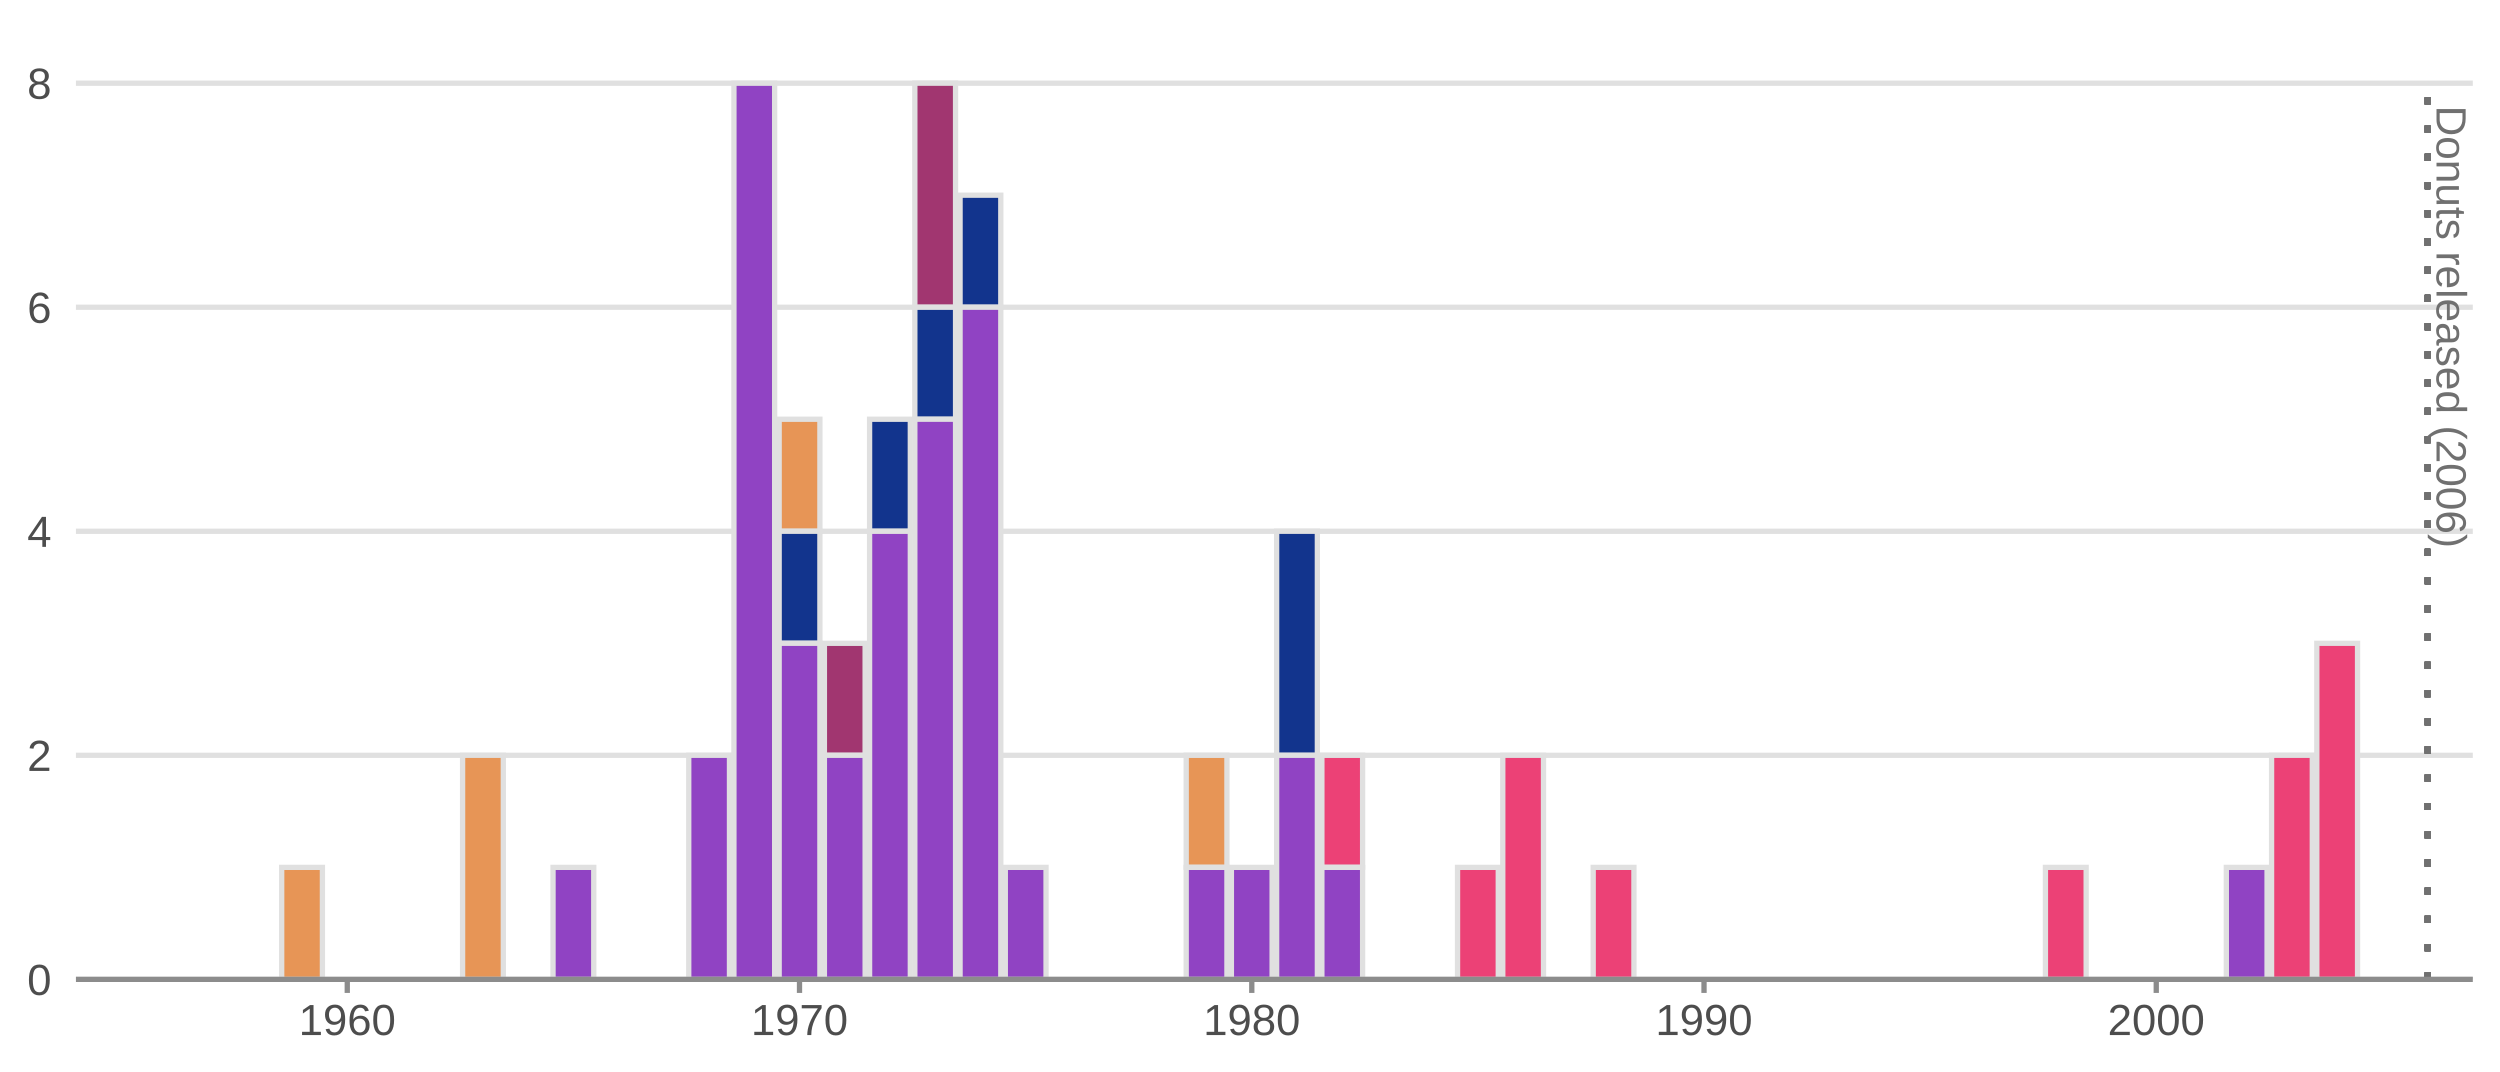
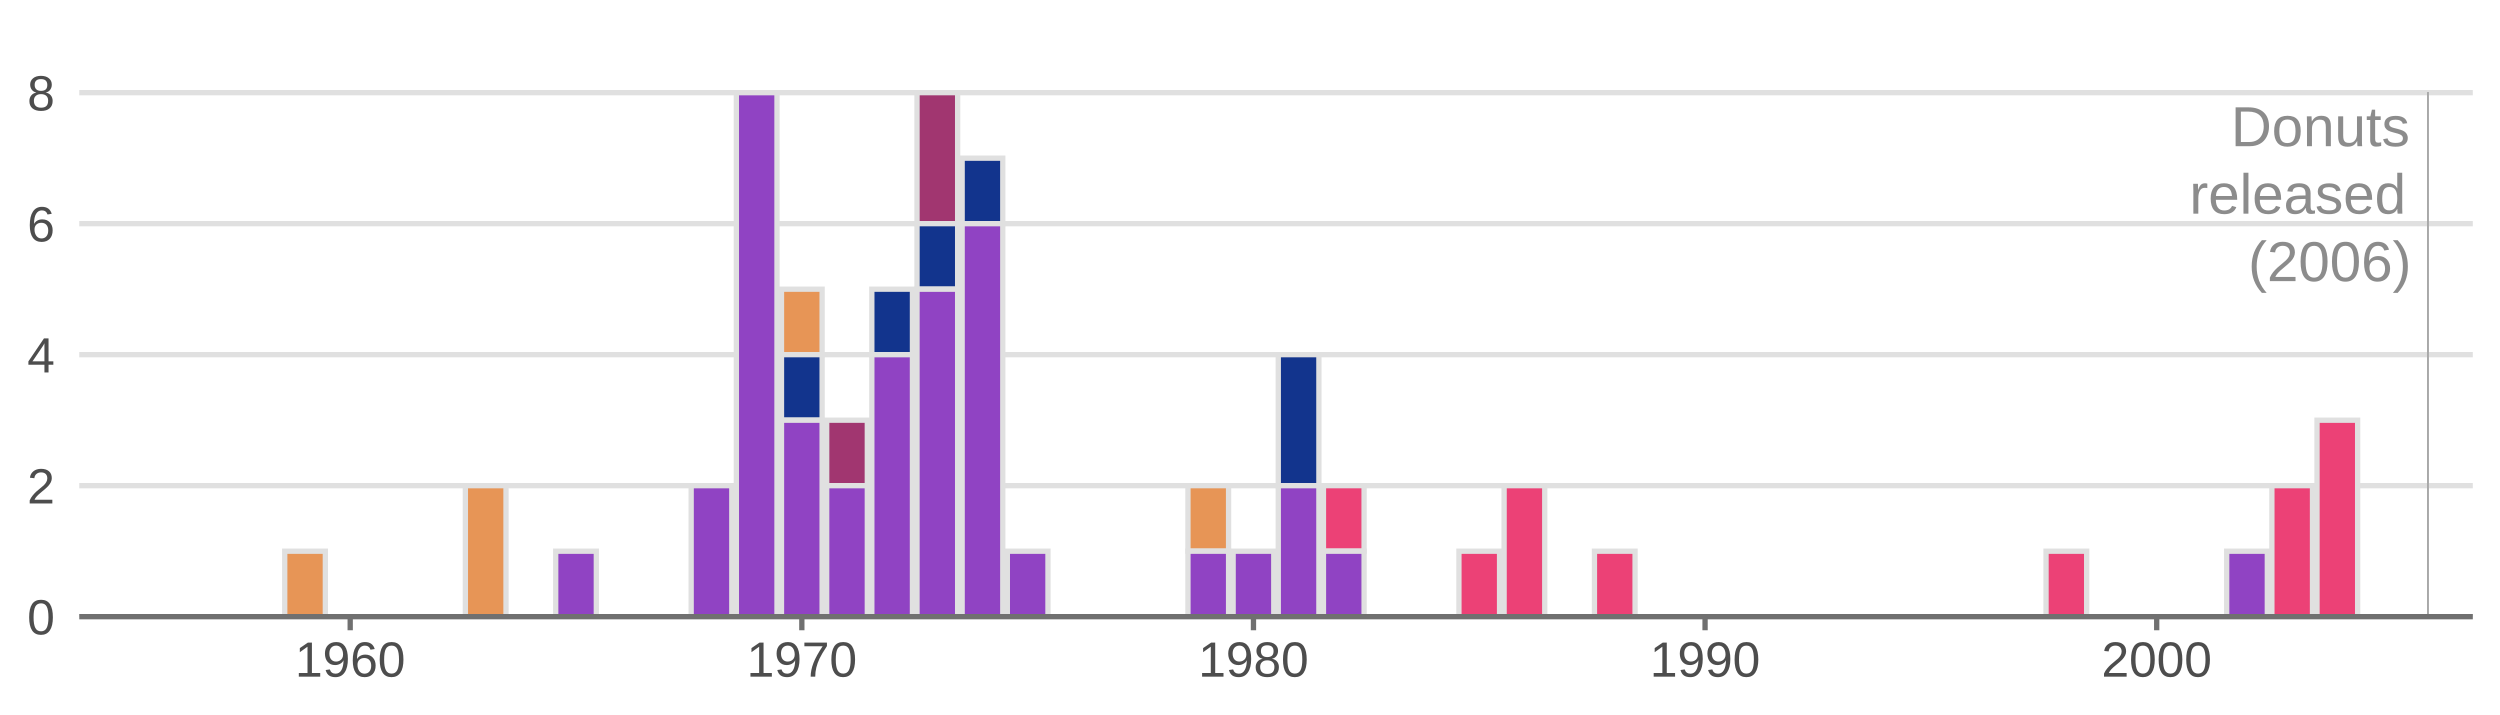
- <svg xmlns="http://www.w3.org/2000/svg" class="svglite" width="504.00pt" height="216.00pt" viewBox="0 0 504.00 216.00">
+ <svg xmlns="http://www.w3.org/2000/svg" class="svglite" width="504.00pt" height="144.00pt" viewBox="0 0 504.00 144.00">
  <defs>
    <style type="text/css">
    .svglite line, .svglite polyline, .svglite polygon, .svglite path, .svglite rect, .svglite circle {
      fill: none;
      stroke: #000000;
      stroke-linecap: round;
      stroke-linejoin: round;
      stroke-miterlimit: 10.00;
    }
    .svglite text {
      white-space: pre;
    }
  </style>
  </defs>
  <rect width="100%" height="100%" style="stroke: none; fill: none;" />
  <defs>
-     <clipPath id="cpMC4wMHw1MDQuMDB8MC4wMHwyMTYuMDA=">
-       <rect x="0.00" y="0.00" width="504.00" height="216.00" />
+     <clipPath id="cpMC4wMHw1MDQuMDB8MC4wMHwxNDQuMDA=">
+       <rect x="0.00" y="0.00" width="504.00" height="144.00" />
    </clipPath>
  </defs>
-   <g clip-path="url(#cpMC4wMHw1MDQuMDB8MC4wMHwyMTYuMDA=)">
+   <g clip-path="url(#cpMC4wMHw1MDQuMDB8MC4wMHwxNDQuMDA=)">
</g>
  <defs>
-     <clipPath id="cpMTUuMzF8NDk4LjUyfDUuNDh8MTk3LjQ0">
-       <rect x="15.31" y="5.48" width="483.21" height="191.96" />
+     <clipPath id="cpMTUuOTh8NDk4LjUyfDUuNDh8MTI0LjMy">
+       <rect x="15.98" y="5.48" width="482.54" height="118.84" />
    </clipPath>
  </defs>
-   <g clip-path="url(#cpMTUuMzF8NDk4LjUyfDUuNDh8MTk3LjQ0)">
-     <polyline points="15.31,197.44 498.52,197.44 " style="stroke-width: 1.07; stroke: #E0E0E0; stroke-linecap: butt;" />
-     <polyline points="15.31,152.27 498.52,152.27 " style="stroke-width: 1.07; stroke: #E0E0E0; stroke-linecap: butt;" />
-     <polyline points="15.31,107.10 498.52,107.10 " style="stroke-width: 1.07; stroke: #E0E0E0; stroke-linecap: butt;" />
-     <polyline points="15.31,61.94 498.52,61.94 " style="stroke-width: 1.07; stroke: #E0E0E0; stroke-linecap: butt;" />
-     <polyline points="15.31,16.77 498.52,16.77 " style="stroke-width: 1.07; stroke: #E0E0E0; stroke-linecap: butt;" />
-     <rect x="56.79" y="174.86" width="8.21" height="22.58" style="stroke-width: 1.07; stroke: #E0E0E0; stroke-linecap: butt; stroke-linejoin: miter; fill: #E79556;" />
-     <rect x="93.26" y="152.27" width="8.21" height="45.17" style="stroke-width: 1.07; stroke: #E0E0E0; stroke-linecap: butt; stroke-linejoin: miter; fill: #E79556;" />
-     <rect x="157.08" y="84.52" width="8.21" height="22.58" style="stroke-width: 1.07; stroke: #E0E0E0; stroke-linecap: butt; stroke-linejoin: miter; fill: #E79556;" />
-     <rect x="239.14" y="152.27" width="8.21" height="22.58" style="stroke-width: 1.07; stroke: #E0E0E0; stroke-linecap: butt; stroke-linejoin: miter; fill: #E79556;" />
-     <rect x="266.49" y="152.27" width="8.21" height="22.58" style="stroke-width: 1.07; stroke: #E0E0E0; stroke-linecap: butt; stroke-linejoin: miter; fill: #EC4176;" />
-     <rect x="293.84" y="174.86" width="8.21" height="22.58" style="stroke-width: 1.07; stroke: #E0E0E0; stroke-linecap: butt; stroke-linejoin: miter; fill: #EC4176;" />
-     <rect x="302.96" y="152.27" width="8.21" height="45.17" style="stroke-width: 1.07; stroke: #E0E0E0; stroke-linecap: butt; stroke-linejoin: miter; fill: #EC4176;" />
-     <rect x="321.19" y="174.86" width="8.21" height="22.58" style="stroke-width: 1.07; stroke: #E0E0E0; stroke-linecap: butt; stroke-linejoin: miter; fill: #EC4176;" />
-     <rect x="412.36" y="174.86" width="8.21" height="22.58" style="stroke-width: 1.07; stroke: #E0E0E0; stroke-linecap: butt; stroke-linejoin: miter; fill: #EC4176;" />
-     <rect x="457.95" y="152.27" width="8.21" height="45.17" style="stroke-width: 1.07; stroke: #E0E0E0; stroke-linecap: butt; stroke-linejoin: miter; fill: #EC4176;" />
-     <rect x="467.07" y="129.69" width="8.21" height="67.75" style="stroke-width: 1.07; stroke: #E0E0E0; stroke-linecap: butt; stroke-linejoin: miter; fill: #EC4176;" />
-     <rect x="166.20" y="129.69" width="8.21" height="22.58" style="stroke-width: 1.07; stroke: #E0E0E0; stroke-linecap: butt; stroke-linejoin: miter; fill: #A13670;" />
-     <rect x="184.43" y="16.77" width="8.21" height="45.17" style="stroke-width: 1.07; stroke: #E0E0E0; stroke-linecap: butt; stroke-linejoin: miter; fill: #A13670;" />
-     <rect x="157.08" y="107.10" width="8.21" height="22.58" style="stroke-width: 1.07; stroke: #E0E0E0; stroke-linecap: butt; stroke-linejoin: miter; fill: #12348D;" />
-     <rect x="175.31" y="84.52" width="8.21" height="22.58" style="stroke-width: 1.07; stroke: #E0E0E0; stroke-linecap: butt; stroke-linejoin: miter; fill: #12348D;" />
-     <rect x="184.43" y="61.94" width="8.21" height="22.58" style="stroke-width: 1.07; stroke: #E0E0E0; stroke-linecap: butt; stroke-linejoin: miter; fill: #12348D;" />
-     <rect x="193.55" y="39.35" width="8.21" height="22.58" style="stroke-width: 1.07; stroke: #E0E0E0; stroke-linecap: butt; stroke-linejoin: miter; fill: #12348D;" />
-     <rect x="257.37" y="107.10" width="8.21" height="45.17" style="stroke-width: 1.07; stroke: #E0E0E0; stroke-linecap: butt; stroke-linejoin: miter; fill: #12348D;" />
-     <rect x="111.49" y="174.86" width="8.21" height="22.58" style="stroke-width: 1.07; stroke: #E0E0E0; stroke-linecap: butt; stroke-linejoin: miter; fill: #9043C3;" />
-     <rect x="138.85" y="152.27" width="8.21" height="45.17" style="stroke-width: 1.07; stroke: #E0E0E0; stroke-linecap: butt; stroke-linejoin: miter; fill: #9043C3;" />
-     <rect x="147.96" y="16.77" width="8.21" height="180.67" style="stroke-width: 1.07; stroke: #E0E0E0; stroke-linecap: butt; stroke-linejoin: miter; fill: #9043C3;" />
-     <rect x="157.08" y="129.69" width="8.21" height="67.75" style="stroke-width: 1.07; stroke: #E0E0E0; stroke-linecap: butt; stroke-linejoin: miter; fill: #9043C3;" />
-     <rect x="166.20" y="152.27" width="8.21" height="45.17" style="stroke-width: 1.07; stroke: #E0E0E0; stroke-linecap: butt; stroke-linejoin: miter; fill: #9043C3;" />
-     <rect x="175.31" y="107.10" width="8.21" height="90.33" style="stroke-width: 1.07; stroke: #E0E0E0; stroke-linecap: butt; stroke-linejoin: miter; fill: #9043C3;" />
-     <rect x="184.43" y="84.52" width="8.21" height="112.92" style="stroke-width: 1.07; stroke: #E0E0E0; stroke-linecap: butt; stroke-linejoin: miter; fill: #9043C3;" />
-     <rect x="193.55" y="61.94" width="8.21" height="135.50" style="stroke-width: 1.07; stroke: #E0E0E0; stroke-linecap: butt; stroke-linejoin: miter; fill: #9043C3;" />
-     <rect x="202.67" y="174.86" width="8.21" height="22.58" style="stroke-width: 1.07; stroke: #E0E0E0; stroke-linecap: butt; stroke-linejoin: miter; fill: #9043C3;" />
-     <rect x="239.14" y="174.86" width="8.21" height="22.58" style="stroke-width: 1.07; stroke: #E0E0E0; stroke-linecap: butt; stroke-linejoin: miter; fill: #9043C3;" />
-     <rect x="248.25" y="174.86" width="8.21" height="22.58" style="stroke-width: 1.07; stroke: #E0E0E0; stroke-linecap: butt; stroke-linejoin: miter; fill: #9043C3;" />
-     <rect x="257.37" y="152.27" width="8.21" height="45.17" style="stroke-width: 1.07; stroke: #E0E0E0; stroke-linecap: butt; stroke-linejoin: miter; fill: #9043C3;" />
-     <rect x="266.49" y="174.86" width="8.21" height="22.58" style="stroke-width: 1.07; stroke: #E0E0E0; stroke-linecap: butt; stroke-linejoin: miter; fill: #9043C3;" />
-     <rect x="448.83" y="174.86" width="8.21" height="22.58" style="stroke-width: 1.07; stroke: #E0E0E0; stroke-linecap: butt; stroke-linejoin: miter; fill: #9043C3;" />
-     <line x1="489.40" y1="197.44" x2="489.40" y2="16.77" style="stroke-width: 1.07; stroke: #707070; stroke-dasharray: 1.42,4.27; stroke-linecap: butt;" />
-     <line x1="489.40" y1="197.44" x2="489.40" y2="16.77" style="stroke-width: 1.07; stroke: #707070; stroke-dasharray: 1.42,4.27; stroke-linecap: butt;" />
-     <line x1="489.40" y1="197.44" x2="489.40" y2="16.77" style="stroke-width: 1.07; stroke: #707070; stroke-dasharray: 1.42,4.27; stroke-linecap: butt;" />
-     <line x1="489.40" y1="197.44" x2="489.40" y2="16.77" style="stroke-width: 1.07; stroke: #707070; stroke-dasharray: 1.42,4.27; stroke-linecap: butt;" />
-     <line x1="489.40" y1="197.44" x2="489.40" y2="16.77" style="stroke-width: 1.07; stroke: #707070; stroke-dasharray: 1.42,4.27; stroke-linecap: butt;" />
-     <line x1="489.40" y1="197.44" x2="489.40" y2="16.77" style="stroke-width: 1.07; stroke: #707070; stroke-dasharray: 1.42,4.27; stroke-linecap: butt;" />
-     <line x1="489.40" y1="197.44" x2="489.40" y2="16.77" style="stroke-width: 1.07; stroke: #707070; stroke-dasharray: 1.42,4.27; stroke-linecap: butt;" />
-     <line x1="489.40" y1="197.44" x2="489.40" y2="16.77" style="stroke-width: 1.07; stroke: #707070; stroke-dasharray: 1.42,4.27; stroke-linecap: butt;" />
-     <line x1="489.40" y1="197.44" x2="489.40" y2="16.77" style="stroke-width: 1.07; stroke: #707070; stroke-dasharray: 1.42,4.27; stroke-linecap: butt;" />
-     <line x1="489.40" y1="197.44" x2="489.40" y2="16.77" style="stroke-width: 1.07; stroke: #707070; stroke-dasharray: 1.42,4.27; stroke-linecap: butt;" />
-     <line x1="489.40" y1="197.44" x2="489.40" y2="16.77" style="stroke-width: 1.07; stroke: #707070; stroke-dasharray: 1.42,4.27; stroke-linecap: butt;" />
-     <line x1="489.40" y1="197.44" x2="489.40" y2="16.77" style="stroke-width: 1.07; stroke: #707070; stroke-dasharray: 1.42,4.27; stroke-linecap: butt;" />
-     <line x1="489.40" y1="197.44" x2="489.40" y2="16.77" style="stroke-width: 1.07; stroke: #707070; stroke-dasharray: 1.42,4.27; stroke-linecap: butt;" />
-     <line x1="489.40" y1="197.44" x2="489.40" y2="16.77" style="stroke-width: 1.07; stroke: #707070; stroke-dasharray: 1.42,4.27; stroke-linecap: butt;" />
-     <line x1="489.40" y1="197.44" x2="489.40" y2="16.77" style="stroke-width: 1.07; stroke: #707070; stroke-dasharray: 1.42,4.27; stroke-linecap: butt;" />
-     <line x1="489.40" y1="197.44" x2="489.40" y2="16.77" style="stroke-width: 1.07; stroke: #707070; stroke-dasharray: 1.42,4.27; stroke-linecap: butt;" />
-     <line x1="489.40" y1="197.44" x2="489.40" y2="16.77" style="stroke-width: 1.07; stroke: #707070; stroke-dasharray: 1.42,4.27; stroke-linecap: butt;" />
-     <line x1="489.40" y1="197.44" x2="489.40" y2="16.77" style="stroke-width: 1.07; stroke: #707070; stroke-dasharray: 1.42,4.27; stroke-linecap: butt;" />
-     <line x1="489.40" y1="197.44" x2="489.40" y2="16.77" style="stroke-width: 1.07; stroke: #707070; stroke-dasharray: 1.42,4.27; stroke-linecap: butt;" />
-     <line x1="489.40" y1="197.44" x2="489.40" y2="16.77" style="stroke-width: 1.07; stroke: #707070; stroke-dasharray: 1.42,4.27; stroke-linecap: butt;" />
-     <line x1="489.40" y1="197.44" x2="489.40" y2="16.77" style="stroke-width: 1.07; stroke: #707070; stroke-dasharray: 1.42,4.27; stroke-linecap: butt;" />
-     <line x1="489.40" y1="197.44" x2="489.40" y2="16.77" style="stroke-width: 1.07; stroke: #707070; stroke-dasharray: 1.42,4.27; stroke-linecap: butt;" />
-     <line x1="489.40" y1="197.44" x2="489.40" y2="16.77" style="stroke-width: 1.07; stroke: #707070; stroke-dasharray: 1.42,4.27; stroke-linecap: butt;" />
-     <line x1="489.40" y1="197.44" x2="489.40" y2="16.77" style="stroke-width: 1.07; stroke: #707070; stroke-dasharray: 1.42,4.27; stroke-linecap: butt;" />
-     <line x1="489.40" y1="197.44" x2="489.40" y2="16.77" style="stroke-width: 1.07; stroke: #707070; stroke-dasharray: 1.42,4.27; stroke-linecap: butt;" />
-     <line x1="489.40" y1="197.44" x2="489.40" y2="16.77" style="stroke-width: 1.07; stroke: #707070; stroke-dasharray: 1.42,4.27; stroke-linecap: butt;" />
-     <line x1="489.40" y1="197.44" x2="489.40" y2="16.77" style="stroke-width: 1.07; stroke: #707070; stroke-dasharray: 1.42,4.27; stroke-linecap: butt;" />
-     <line x1="489.40" y1="197.44" x2="489.40" y2="16.77" style="stroke-width: 1.07; stroke: #707070; stroke-dasharray: 1.42,4.27; stroke-linecap: butt;" />
-     <line x1="489.40" y1="197.44" x2="489.40" y2="16.77" style="stroke-width: 1.07; stroke: #707070; stroke-dasharray: 1.42,4.27; stroke-linecap: butt;" />
-     <line x1="489.40" y1="197.44" x2="489.40" y2="16.77" style="stroke-width: 1.07; stroke: #707070; stroke-dasharray: 1.42,4.27; stroke-linecap: butt;" />
-     <line x1="489.40" y1="197.44" x2="489.40" y2="16.77" style="stroke-width: 1.07; stroke: #707070; stroke-dasharray: 1.42,4.27; stroke-linecap: butt;" />
-     <line x1="489.40" y1="197.44" x2="489.40" y2="16.77" style="stroke-width: 1.07; stroke: #707070; stroke-dasharray: 1.42,4.27; stroke-linecap: butt;" />
-     <line x1="489.40" y1="197.44" x2="489.40" y2="16.77" style="stroke-width: 1.07; stroke: #707070; stroke-dasharray: 1.42,4.27; stroke-linecap: butt;" />
-     <line x1="489.40" y1="197.44" x2="489.40" y2="16.77" style="stroke-width: 1.07; stroke: #707070; stroke-dasharray: 1.42,4.27; stroke-linecap: butt;" />
-     <line x1="489.40" y1="197.44" x2="489.40" y2="16.77" style="stroke-width: 1.07; stroke: #707070; stroke-dasharray: 1.42,4.27; stroke-linecap: butt;" />
-     <line x1="489.40" y1="197.44" x2="489.40" y2="16.77" style="stroke-width: 1.07; stroke: #707070; stroke-dasharray: 1.42,4.27; stroke-linecap: butt;" />
-     <line x1="489.40" y1="197.44" x2="489.40" y2="16.77" style="stroke-width: 1.07; stroke: #707070; stroke-dasharray: 1.42,4.27; stroke-linecap: butt;" />
-     <line x1="489.40" y1="197.44" x2="489.40" y2="16.77" style="stroke-width: 1.07; stroke: #707070; stroke-dasharray: 1.42,4.27; stroke-linecap: butt;" />
-     <line x1="489.40" y1="197.44" x2="489.40" y2="16.77" style="stroke-width: 1.07; stroke: #707070; stroke-dasharray: 1.42,4.27; stroke-linecap: butt;" />
-     <line x1="489.40" y1="197.44" x2="489.40" y2="16.77" style="stroke-width: 1.07; stroke: #707070; stroke-dasharray: 1.42,4.27; stroke-linecap: butt;" />
-     <line x1="489.40" y1="197.44" x2="489.40" y2="16.77" style="stroke-width: 1.07; stroke: #707070; stroke-dasharray: 1.42,4.27; stroke-linecap: butt;" />
-     <line x1="489.40" y1="197.44" x2="489.40" y2="16.77" style="stroke-width: 1.07; stroke: #707070; stroke-dasharray: 1.42,4.27; stroke-linecap: butt;" />
-     <line x1="489.40" y1="197.44" x2="489.40" y2="16.77" style="stroke-width: 1.07; stroke: #707070; stroke-dasharray: 1.42,4.27; stroke-linecap: butt;" />
-     <line x1="489.40" y1="197.44" x2="489.40" y2="16.77" style="stroke-width: 1.07; stroke: #707070; stroke-dasharray: 1.42,4.27; stroke-linecap: butt;" />
-     <line x1="489.40" y1="197.44" x2="489.40" y2="16.77" style="stroke-width: 1.07; stroke: #707070; stroke-dasharray: 1.42,4.27; stroke-linecap: butt;" />
-     <line x1="489.40" y1="197.44" x2="489.40" y2="16.77" style="stroke-width: 1.07; stroke: #707070; stroke-dasharray: 1.42,4.27; stroke-linecap: butt;" />
-     <line x1="489.40" y1="197.44" x2="489.40" y2="16.77" style="stroke-width: 1.07; stroke: #707070; stroke-dasharray: 1.42,4.27; stroke-linecap: butt;" />
-     <line x1="489.40" y1="197.44" x2="489.40" y2="16.77" style="stroke-width: 1.07; stroke: #707070; stroke-dasharray: 1.42,4.27; stroke-linecap: butt;" />
-     <line x1="489.40" y1="197.44" x2="489.40" y2="16.77" style="stroke-width: 1.07; stroke: #707070; stroke-dasharray: 1.42,4.27; stroke-linecap: butt;" />
-     <line x1="489.40" y1="197.44" x2="489.40" y2="16.77" style="stroke-width: 1.07; stroke: #707070; stroke-dasharray: 1.42,4.27; stroke-linecap: butt;" />
-     <line x1="489.40" y1="197.44" x2="489.40" y2="16.77" style="stroke-width: 1.07; stroke: #707070; stroke-dasharray: 1.42,4.27; stroke-linecap: butt;" />
-     <line x1="489.40" y1="197.44" x2="489.40" y2="16.77" style="stroke-width: 1.07; stroke: #707070; stroke-dasharray: 1.42,4.27; stroke-linecap: butt;" />
-     <line x1="489.40" y1="197.44" x2="489.40" y2="16.77" style="stroke-width: 1.07; stroke: #707070; stroke-dasharray: 1.42,4.27; stroke-linecap: butt;" />
-     <line x1="489.40" y1="197.44" x2="489.40" y2="16.77" style="stroke-width: 1.07; stroke: #707070; stroke-dasharray: 1.42,4.27; stroke-linecap: butt;" />
-     <line x1="489.40" y1="197.44" x2="489.40" y2="16.77" style="stroke-width: 1.07; stroke: #707070; stroke-dasharray: 1.42,4.27; stroke-linecap: butt;" />
-     <line x1="489.40" y1="197.44" x2="489.40" y2="16.77" style="stroke-width: 1.07; stroke: #707070; stroke-dasharray: 1.42,4.27; stroke-linecap: butt;" />
-     <line x1="489.40" y1="197.44" x2="489.40" y2="16.77" style="stroke-width: 1.07; stroke: #707070; stroke-dasharray: 1.42,4.27; stroke-linecap: butt;" />
-     <line x1="489.40" y1="197.44" x2="489.40" y2="16.77" style="stroke-width: 1.07; stroke: #707070; stroke-dasharray: 1.42,4.27; stroke-linecap: butt;" />
-     <line x1="489.40" y1="197.44" x2="489.40" y2="16.77" style="stroke-width: 1.07; stroke: #707070; stroke-dasharray: 1.42,4.27; stroke-linecap: butt;" />
-     <line x1="489.40" y1="197.44" x2="489.40" y2="16.77" style="stroke-width: 1.07; stroke: #707070; stroke-dasharray: 1.42,4.27; stroke-linecap: butt;" />
-     <line x1="489.40" y1="197.44" x2="489.40" y2="16.77" style="stroke-width: 1.07; stroke: #707070; stroke-dasharray: 1.42,4.27; stroke-linecap: butt;" />
-     <line x1="489.40" y1="197.44" x2="489.40" y2="16.77" style="stroke-width: 1.07; stroke: #707070; stroke-dasharray: 1.42,4.27; stroke-linecap: butt;" />
-     <line x1="489.40" y1="197.44" x2="489.40" y2="16.77" style="stroke-width: 1.07; stroke: #707070; stroke-dasharray: 1.42,4.27; stroke-linecap: butt;" />
-     <line x1="489.40" y1="197.44" x2="489.40" y2="16.77" style="stroke-width: 1.07; stroke: #707070; stroke-dasharray: 1.42,4.27; stroke-linecap: butt;" />
-     <text transform="translate(491.20,21.29) rotate(90)" style="font-size: 8.54px;fill: #707070; font-family: &quot;Arial&quot;;" textLength="27.04px" lengthAdjust="spacingAndGlyphs">Donuts</text>
-     <text transform="translate(491.20,50.69) rotate(90)" style="font-size: 8.54px;fill: #707070; font-family: &quot;Arial&quot;;" textLength="32.73px" lengthAdjust="spacingAndGlyphs">released</text>
-     <text transform="translate(491.20,85.79) rotate(90)" style="font-size: 8.54px;fill: #707070; font-family: &quot;Arial&quot;;" textLength="24.67px" lengthAdjust="spacingAndGlyphs">(2006)</text>
+   <g clip-path="url(#cpMTUuOTh8NDk4LjUyfDUuNDh8MTI0LjMy)">
+     <polyline points="15.98,124.32 498.52,124.32 " style="stroke-width: 1.07; stroke: #E0E0E0; stroke-linecap: butt;" />
+     <polyline points="15.98,97.91 498.52,97.91 " style="stroke-width: 1.07; stroke: #E0E0E0; stroke-linecap: butt;" />
+     <polyline points="15.98,71.50 498.52,71.50 " style="stroke-width: 1.07; stroke: #E0E0E0; stroke-linecap: butt;" />
+     <polyline points="15.98,45.09 498.52,45.09 " style="stroke-width: 1.07; stroke: #E0E0E0; stroke-linecap: butt;" />
+     <polyline points="15.98,18.68 498.52,18.68 " style="stroke-width: 1.07; stroke: #E0E0E0; stroke-linecap: butt;" />
+     <rect x="57.40" y="111.12" width="8.19" height="13.20" style="stroke-width: 1.07; stroke: #E0E0E0; stroke-linecap: butt; stroke-linejoin: miter; fill: #E79556;" />
+     <rect x="93.82" y="97.91" width="8.19" height="26.41" style="stroke-width: 1.07; stroke: #E0E0E0; stroke-linecap: butt; stroke-linejoin: miter; fill: #E79556;" />
+     <rect x="157.55" y="58.30" width="8.19" height="13.20" style="stroke-width: 1.07; stroke: #E0E0E0; stroke-linecap: butt; stroke-linejoin: miter; fill: #E79556;" />
+     <rect x="239.49" y="97.91" width="8.19" height="13.20" style="stroke-width: 1.07; stroke: #E0E0E0; stroke-linecap: butt; stroke-linejoin: miter; fill: #E79556;" />
+     <rect x="266.81" y="97.91" width="8.19" height="13.20" style="stroke-width: 1.07; stroke: #E0E0E0; stroke-linecap: butt; stroke-linejoin: miter; fill: #EC4176;" />
+     <rect x="294.12" y="111.12" width="8.19" height="13.20" style="stroke-width: 1.07; stroke: #E0E0E0; stroke-linecap: butt; stroke-linejoin: miter; fill: #EC4176;" />
+     <rect x="303.23" y="97.91" width="8.19" height="26.41" style="stroke-width: 1.07; stroke: #E0E0E0; stroke-linecap: butt; stroke-linejoin: miter; fill: #EC4176;" />
+     <rect x="321.44" y="111.12" width="8.19" height="13.20" style="stroke-width: 1.07; stroke: #E0E0E0; stroke-linecap: butt; stroke-linejoin: miter; fill: #EC4176;" />
+     <rect x="412.48" y="111.12" width="8.19" height="13.20" style="stroke-width: 1.07; stroke: #E0E0E0; stroke-linecap: butt; stroke-linejoin: miter; fill: #EC4176;" />
+     <rect x="458.01" y="97.91" width="8.19" height="26.41" style="stroke-width: 1.07; stroke: #E0E0E0; stroke-linecap: butt; stroke-linejoin: miter; fill: #EC4176;" />
+     <rect x="467.11" y="84.71" width="8.19" height="39.61" style="stroke-width: 1.07; stroke: #E0E0E0; stroke-linecap: butt; stroke-linejoin: miter; fill: #EC4176;" />
+     <rect x="166.66" y="84.71" width="8.19" height="13.20" style="stroke-width: 1.07; stroke: #E0E0E0; stroke-linecap: butt; stroke-linejoin: miter; fill: #A13670;" />
+     <rect x="184.87" y="18.68" width="8.19" height="26.41" style="stroke-width: 1.07; stroke: #E0E0E0; stroke-linecap: butt; stroke-linejoin: miter; fill: #A13670;" />
+     <rect x="157.55" y="71.50" width="8.19" height="13.20" style="stroke-width: 1.07; stroke: #E0E0E0; stroke-linecap: butt; stroke-linejoin: miter; fill: #12348D;" />
+     <rect x="175.76" y="58.30" width="8.19" height="13.20" style="stroke-width: 1.07; stroke: #E0E0E0; stroke-linecap: butt; stroke-linejoin: miter; fill: #12348D;" />
+     <rect x="184.87" y="45.09" width="8.19" height="13.20" style="stroke-width: 1.07; stroke: #E0E0E0; stroke-linecap: butt; stroke-linejoin: miter; fill: #12348D;" />
+     <rect x="193.97" y="31.89" width="8.19" height="13.20" style="stroke-width: 1.07; stroke: #E0E0E0; stroke-linecap: butt; stroke-linejoin: miter; fill: #12348D;" />
+     <rect x="257.70" y="71.50" width="8.19" height="26.41" style="stroke-width: 1.07; stroke: #E0E0E0; stroke-linecap: butt; stroke-linejoin: miter; fill: #12348D;" />
+     <rect x="112.03" y="111.12" width="8.19" height="13.20" style="stroke-width: 1.07; stroke: #E0E0E0; stroke-linecap: butt; stroke-linejoin: miter; fill: #9043C3;" />
+     <rect x="139.34" y="97.91" width="8.19" height="26.41" style="stroke-width: 1.07; stroke: #E0E0E0; stroke-linecap: butt; stroke-linejoin: miter; fill: #9043C3;" />
+     <rect x="148.45" y="18.68" width="8.19" height="105.64" style="stroke-width: 1.07; stroke: #E0E0E0; stroke-linecap: butt; stroke-linejoin: miter; fill: #9043C3;" />
+     <rect x="157.55" y="84.71" width="8.19" height="39.61" style="stroke-width: 1.07; stroke: #E0E0E0; stroke-linecap: butt; stroke-linejoin: miter; fill: #9043C3;" />
+     <rect x="166.66" y="97.91" width="8.19" height="26.41" style="stroke-width: 1.07; stroke: #E0E0E0; stroke-linecap: butt; stroke-linejoin: miter; fill: #9043C3;" />
+     <rect x="175.76" y="71.50" width="8.19" height="52.82" style="stroke-width: 1.07; stroke: #E0E0E0; stroke-linecap: butt; stroke-linejoin: miter; fill: #9043C3;" />
+     <rect x="184.87" y="58.30" width="8.19" height="66.02" style="stroke-width: 1.07; stroke: #E0E0E0; stroke-linecap: butt; stroke-linejoin: miter; fill: #9043C3;" />
+     <rect x="193.97" y="45.09" width="8.19" height="79.23" style="stroke-width: 1.07; stroke: #E0E0E0; stroke-linecap: butt; stroke-linejoin: miter; fill: #9043C3;" />
+     <rect x="203.08" y="111.12" width="8.19" height="13.20" style="stroke-width: 1.07; stroke: #E0E0E0; stroke-linecap: butt; stroke-linejoin: miter; fill: #9043C3;" />
+     <rect x="239.49" y="111.12" width="8.19" height="13.20" style="stroke-width: 1.07; stroke: #E0E0E0; stroke-linecap: butt; stroke-linejoin: miter; fill: #9043C3;" />
+     <rect x="248.60" y="111.12" width="8.19" height="13.20" style="stroke-width: 1.07; stroke: #E0E0E0; stroke-linecap: butt; stroke-linejoin: miter; fill: #9043C3;" />
+     <rect x="257.70" y="97.91" width="8.19" height="26.41" style="stroke-width: 1.07; stroke: #E0E0E0; stroke-linecap: butt; stroke-linejoin: miter; fill: #9043C3;" />
+     <rect x="266.81" y="111.12" width="8.19" height="13.20" style="stroke-width: 1.07; stroke: #E0E0E0; stroke-linecap: butt; stroke-linejoin: miter; fill: #9043C3;" />
+     <rect x="448.90" y="111.12" width="8.19" height="13.20" style="stroke-width: 1.07; stroke: #E0E0E0; stroke-linecap: butt; stroke-linejoin: miter; fill: #9043C3;" />
+     <line x1="489.42" y1="124.32" x2="489.42" y2="18.68" style="stroke-width: 0.21; stroke: #A8A8A8; stroke-linecap: butt;" />
+     <line x1="489.42" y1="124.32" x2="489.42" y2="18.68" style="stroke-width: 0.21; stroke: #A8A8A8; stroke-linecap: butt;" />
+     <line x1="489.42" y1="124.32" x2="489.42" y2="18.68" style="stroke-width: 0.21; stroke: #A8A8A8; stroke-linecap: butt;" />
+     <line x1="489.42" y1="124.32" x2="489.42" y2="18.68" style="stroke-width: 0.21; stroke: #A8A8A8; stroke-linecap: butt;" />
+     <line x1="489.42" y1="124.32" x2="489.42" y2="18.68" style="stroke-width: 0.21; stroke: #A8A8A8; stroke-linecap: butt;" />
+     <line x1="489.42" y1="124.32" x2="489.42" y2="18.68" style="stroke-width: 0.21; stroke: #A8A8A8; stroke-linecap: butt;" />
+     <line x1="489.42" y1="124.32" x2="489.42" y2="18.68" style="stroke-width: 0.21; stroke: #A8A8A8; stroke-linecap: butt;" />
+     <line x1="489.42" y1="124.32" x2="489.42" y2="18.68" style="stroke-width: 0.21; stroke: #A8A8A8; stroke-linecap: butt;" />
+     <line x1="489.42" y1="124.32" x2="489.42" y2="18.68" style="stroke-width: 0.21; stroke: #A8A8A8; stroke-linecap: butt;" />
+     <line x1="489.42" y1="124.32" x2="489.42" y2="18.68" style="stroke-width: 0.21; stroke: #A8A8A8; stroke-linecap: butt;" />
+     <line x1="489.42" y1="124.32" x2="489.42" y2="18.68" style="stroke-width: 0.21; stroke: #A8A8A8; stroke-linecap: butt;" />
+     <line x1="489.42" y1="124.32" x2="489.42" y2="18.68" style="stroke-width: 0.21; stroke: #A8A8A8; stroke-linecap: butt;" />
+     <line x1="489.42" y1="124.32" x2="489.42" y2="18.68" style="stroke-width: 0.21; stroke: #A8A8A8; stroke-linecap: butt;" />
+     <line x1="489.42" y1="124.32" x2="489.42" y2="18.68" style="stroke-width: 0.21; stroke: #A8A8A8; stroke-linecap: butt;" />
+     <line x1="489.42" y1="124.32" x2="489.42" y2="18.68" style="stroke-width: 0.21; stroke: #A8A8A8; stroke-linecap: butt;" />
+     <line x1="489.42" y1="124.32" x2="489.42" y2="18.68" style="stroke-width: 0.21; stroke: #A8A8A8; stroke-linecap: butt;" />
+     <line x1="489.42" y1="124.32" x2="489.42" y2="18.68" style="stroke-width: 0.21; stroke: #A8A8A8; stroke-linecap: butt;" />
+     <line x1="489.42" y1="124.32" x2="489.42" y2="18.68" style="stroke-width: 0.21; stroke: #A8A8A8; stroke-linecap: butt;" />
+     <line x1="489.42" y1="124.32" x2="489.42" y2="18.68" style="stroke-width: 0.21; stroke: #A8A8A8; stroke-linecap: butt;" />
+     <line x1="489.42" y1="124.32" x2="489.42" y2="18.68" style="stroke-width: 0.21; stroke: #A8A8A8; stroke-linecap: butt;" />
+     <line x1="489.42" y1="124.32" x2="489.42" y2="18.68" style="stroke-width: 0.21; stroke: #A8A8A8; stroke-linecap: butt;" />
+     <line x1="489.42" y1="124.32" x2="489.42" y2="18.68" style="stroke-width: 0.21; stroke: #A8A8A8; stroke-linecap: butt;" />
+     <line x1="489.42" y1="124.32" x2="489.42" y2="18.68" style="stroke-width: 0.21; stroke: #A8A8A8; stroke-linecap: butt;" />
+     <line x1="489.42" y1="124.32" x2="489.42" y2="18.68" style="stroke-width: 0.21; stroke: #A8A8A8; stroke-linecap: butt;" />
+     <line x1="489.42" y1="124.32" x2="489.42" y2="18.68" style="stroke-width: 0.21; stroke: #A8A8A8; stroke-linecap: butt;" />
+     <line x1="489.42" y1="124.32" x2="489.42" y2="18.68" style="stroke-width: 0.21; stroke: #A8A8A8; stroke-linecap: butt;" />
+     <line x1="489.42" y1="124.32" x2="489.42" y2="18.68" style="stroke-width: 0.21; stroke: #A8A8A8; stroke-linecap: butt;" />
+     <line x1="489.42" y1="124.32" x2="489.42" y2="18.68" style="stroke-width: 0.21; stroke: #A8A8A8; stroke-linecap: butt;" />
+     <line x1="489.42" y1="124.32" x2="489.42" y2="18.68" style="stroke-width: 0.21; stroke: #A8A8A8; stroke-linecap: butt;" />
+     <line x1="489.42" y1="124.32" x2="489.42" y2="18.68" style="stroke-width: 0.21; stroke: #A8A8A8; stroke-linecap: butt;" />
+     <line x1="489.42" y1="124.32" x2="489.42" y2="18.68" style="stroke-width: 0.21; stroke: #A8A8A8; stroke-linecap: butt;" />
+     <line x1="489.42" y1="124.32" x2="489.42" y2="18.68" style="stroke-width: 0.21; stroke: #A8A8A8; stroke-linecap: butt;" />
+     <line x1="489.42" y1="124.32" x2="489.42" y2="18.68" style="stroke-width: 0.21; stroke: #A8A8A8; stroke-linecap: butt;" />
+     <line x1="489.42" y1="124.32" x2="489.42" y2="18.68" style="stroke-width: 0.21; stroke: #A8A8A8; stroke-linecap: butt;" />
+     <line x1="489.42" y1="124.32" x2="489.42" y2="18.68" style="stroke-width: 0.21; stroke: #A8A8A8; stroke-linecap: butt;" />
+     <line x1="489.42" y1="124.32" x2="489.42" y2="18.68" style="stroke-width: 0.21; stroke: #A8A8A8; stroke-linecap: butt;" />
+     <line x1="489.42" y1="124.32" x2="489.42" y2="18.68" style="stroke-width: 0.21; stroke: #A8A8A8; stroke-linecap: butt;" />
+     <line x1="489.42" y1="124.32" x2="489.42" y2="18.68" style="stroke-width: 0.21; stroke: #A8A8A8; stroke-linecap: butt;" />
+     <line x1="489.42" y1="124.32" x2="489.42" y2="18.68" style="stroke-width: 0.21; stroke: #A8A8A8; stroke-linecap: butt;" />
+     <line x1="489.42" y1="124.32" x2="489.42" y2="18.68" style="stroke-width: 0.21; stroke: #A8A8A8; stroke-linecap: butt;" />
+     <line x1="489.42" y1="124.32" x2="489.42" y2="18.68" style="stroke-width: 0.21; stroke: #A8A8A8; stroke-linecap: butt;" />
+     <line x1="489.42" y1="124.32" x2="489.42" y2="18.68" style="stroke-width: 0.21; stroke: #A8A8A8; stroke-linecap: butt;" />
+     <line x1="489.42" y1="124.32" x2="489.42" y2="18.68" style="stroke-width: 0.21; stroke: #A8A8A8; stroke-linecap: butt;" />
+     <line x1="489.42" y1="124.32" x2="489.42" y2="18.68" style="stroke-width: 0.21; stroke: #A8A8A8; stroke-linecap: butt;" />
+     <line x1="489.42" y1="124.32" x2="489.42" y2="18.68" style="stroke-width: 0.21; stroke: #A8A8A8; stroke-linecap: butt;" />
+     <line x1="489.42" y1="124.32" x2="489.42" y2="18.68" style="stroke-width: 0.21; stroke: #A8A8A8; stroke-linecap: butt;" />
+     <line x1="489.42" y1="124.32" x2="489.42" y2="18.68" style="stroke-width: 0.21; stroke: #A8A8A8; stroke-linecap: butt;" />
+     <line x1="489.42" y1="124.32" x2="489.42" y2="18.68" style="stroke-width: 0.21; stroke: #A8A8A8; stroke-linecap: butt;" />
+     <line x1="489.42" y1="124.32" x2="489.42" y2="18.68" style="stroke-width: 0.21; stroke: #A8A8A8; stroke-linecap: butt;" />
+     <line x1="489.42" y1="124.32" x2="489.42" y2="18.68" style="stroke-width: 0.21; stroke: #A8A8A8; stroke-linecap: butt;" />
+     <line x1="489.42" y1="124.32" x2="489.42" y2="18.68" style="stroke-width: 0.21; stroke: #A8A8A8; stroke-linecap: butt;" />
+     <line x1="489.42" y1="124.32" x2="489.42" y2="18.68" style="stroke-width: 0.21; stroke: #A8A8A8; stroke-linecap: butt;" />
+     <line x1="489.42" y1="124.32" x2="489.42" y2="18.68" style="stroke-width: 0.21; stroke: #A8A8A8; stroke-linecap: butt;" />
+     <line x1="489.42" y1="124.32" x2="489.42" y2="18.68" style="stroke-width: 0.21; stroke: #A8A8A8; stroke-linecap: butt;" />
+     <line x1="489.42" y1="124.32" x2="489.42" y2="18.68" style="stroke-width: 0.21; stroke: #A8A8A8; stroke-linecap: butt;" />
+     <line x1="489.42" y1="124.32" x2="489.42" y2="18.68" style="stroke-width: 0.21; stroke: #A8A8A8; stroke-linecap: butt;" />
+     <line x1="489.42" y1="124.32" x2="489.42" y2="18.68" style="stroke-width: 0.21; stroke: #A8A8A8; stroke-linecap: butt;" />
+     <line x1="489.42" y1="124.32" x2="489.42" y2="18.68" style="stroke-width: 0.21; stroke: #A8A8A8; stroke-linecap: butt;" />
+     <line x1="489.42" y1="124.32" x2="489.42" y2="18.68" style="stroke-width: 0.21; stroke: #A8A8A8; stroke-linecap: butt;" />
+     <line x1="489.42" y1="124.32" x2="489.42" y2="18.68" style="stroke-width: 0.21; stroke: #A8A8A8; stroke-linecap: butt;" />
+     <line x1="489.42" y1="124.32" x2="489.42" y2="18.68" style="stroke-width: 0.21; stroke: #A8A8A8; stroke-linecap: butt;" />
+     <line x1="489.42" y1="124.32" x2="489.42" y2="18.68" style="stroke-width: 0.21; stroke: #A8A8A8; stroke-linecap: butt;" />
+     <line x1="489.42" y1="124.32" x2="489.42" y2="18.68" style="stroke-width: 0.21; stroke: #A8A8A8; stroke-linecap: butt;" />
+     <text x="449.76" y="29.47" style="font-size: 11.38px;fill: #8C8C8C; font-family: &quot;Arial&quot;;" textLength="36.05px" lengthAdjust="spacingAndGlyphs">Donuts</text>
+     <text x="441.40" y="43.07" style="font-size: 11.38px;fill: #8C8C8C; font-family: &quot;Arial&quot;;" textLength="43.65px" lengthAdjust="spacingAndGlyphs">released</text>
+     <text x="453.24" y="56.68" style="font-size: 11.38px;fill: #8C8C8C; font-family: &quot;Arial&quot;;" textLength="32.89px" lengthAdjust="spacingAndGlyphs">(2006)</text>
  </g>
-   <g clip-path="url(#cpMC4wMHw1MDQuMDB8MC4wMHwyMTYuMDA=)">
-     <text x="10.38" y="200.59" text-anchor="end" style="font-size: 8.80px;fill: #4D4D4D; font-family: &quot;Arial&quot;;" textLength="4.90px" lengthAdjust="spacingAndGlyphs">0</text>
-     <text x="10.38" y="155.42" text-anchor="end" style="font-size: 8.80px;fill: #4D4D4D; font-family: &quot;Arial&quot;;" textLength="4.90px" lengthAdjust="spacingAndGlyphs">2</text>
-     <text x="10.38" y="110.25" text-anchor="end" style="font-size: 8.80px;fill: #4D4D4D; font-family: &quot;Arial&quot;;" textLength="4.90px" lengthAdjust="spacingAndGlyphs">4</text>
-     <text x="10.38" y="65.09" text-anchor="end" style="font-size: 8.80px;fill: #4D4D4D; font-family: &quot;Arial&quot;;" textLength="4.90px" lengthAdjust="spacingAndGlyphs">6</text>
-     <text x="10.38" y="19.92" text-anchor="end" style="font-size: 8.80px;fill: #4D4D4D; font-family: &quot;Arial&quot;;" textLength="4.90px" lengthAdjust="spacingAndGlyphs">8</text>
-     <polyline points="15.31,197.44 498.52,197.44 " style="stroke-width: 1.07; stroke: #8C8C8C; stroke-linecap: butt;" />
-     <polyline points="70.01,200.18 70.01,197.44 " style="stroke-width: 1.07; stroke: #8C8C8C; stroke-linecap: butt;" />
-     <polyline points="161.18,200.18 161.18,197.44 " style="stroke-width: 1.07; stroke: #8C8C8C; stroke-linecap: butt;" />
-     <polyline points="252.36,200.18 252.36,197.44 " style="stroke-width: 1.07; stroke: #8C8C8C; stroke-linecap: butt;" />
-     <polyline points="343.53,200.18 343.53,197.44 " style="stroke-width: 1.07; stroke: #8C8C8C; stroke-linecap: butt;" />
-     <polyline points="434.70,200.18 434.70,197.44 " style="stroke-width: 1.07; stroke: #8C8C8C; stroke-linecap: butt;" />
-     <text x="70.01" y="208.67" text-anchor="middle" style="font-size: 8.80px;fill: #4D4D4D; font-family: &quot;Arial&quot;;" textLength="19.58px" lengthAdjust="spacingAndGlyphs">1960</text>
-     <text x="161.18" y="208.67" text-anchor="middle" style="font-size: 8.80px;fill: #4D4D4D; font-family: &quot;Arial&quot;;" textLength="19.58px" lengthAdjust="spacingAndGlyphs">1970</text>
-     <text x="252.36" y="208.67" text-anchor="middle" style="font-size: 8.80px;fill: #4D4D4D; font-family: &quot;Arial&quot;;" textLength="19.58px" lengthAdjust="spacingAndGlyphs">1980</text>
-     <text x="343.53" y="208.67" text-anchor="middle" style="font-size: 8.80px;fill: #4D4D4D; font-family: &quot;Arial&quot;;" textLength="19.58px" lengthAdjust="spacingAndGlyphs">1990</text>
-     <text x="434.70" y="208.67" text-anchor="middle" style="font-size: 8.80px;fill: #4D4D4D; font-family: &quot;Arial&quot;;" textLength="19.58px" lengthAdjust="spacingAndGlyphs">2000</text>
+   <g clip-path="url(#cpMC4wMHw1MDQuMDB8MC4wMHwxNDQuMDA=)">
+     <text x="11.05" y="127.90" text-anchor="end" style="font-size: 10.00px;fill: #4D4D4D; font-family: &quot;Arial&quot;;" textLength="5.57px" lengthAdjust="spacingAndGlyphs">0</text>
+     <text x="11.05" y="101.50" text-anchor="end" style="font-size: 10.00px;fill: #4D4D4D; font-family: &quot;Arial&quot;;" textLength="5.57px" lengthAdjust="spacingAndGlyphs">2</text>
+     <text x="11.05" y="75.09" text-anchor="end" style="font-size: 10.00px;fill: #4D4D4D; font-family: &quot;Arial&quot;;" textLength="5.57px" lengthAdjust="spacingAndGlyphs">4</text>
+     <text x="11.05" y="48.68" text-anchor="end" style="font-size: 10.00px;fill: #4D4D4D; font-family: &quot;Arial&quot;;" textLength="5.57px" lengthAdjust="spacingAndGlyphs">6</text>
+     <text x="11.05" y="22.27" text-anchor="end" style="font-size: 10.00px;fill: #4D4D4D; font-family: &quot;Arial&quot;;" textLength="5.57px" lengthAdjust="spacingAndGlyphs">8</text>
+     <polyline points="15.98,124.32 498.52,124.32 " style="stroke-width: 1.07; stroke: #707070; stroke-linecap: butt;" />
+     <polyline points="70.60,127.06 70.60,124.32 " style="stroke-width: 1.07; stroke: #707070; stroke-linecap: butt;" />
+     <polyline points="161.65,127.06 161.65,124.32 " style="stroke-width: 1.07; stroke: #707070; stroke-linecap: butt;" />
+     <polyline points="252.70,127.06 252.70,124.32 " style="stroke-width: 1.07; stroke: #707070; stroke-linecap: butt;" />
+     <polyline points="343.74,127.06 343.74,124.32 " style="stroke-width: 1.07; stroke: #707070; stroke-linecap: butt;" />
+     <polyline points="434.79,127.06 434.79,124.32 " style="stroke-width: 1.07; stroke: #707070; stroke-linecap: butt;" />
+     <text x="70.60" y="136.42" text-anchor="middle" style="font-size: 10.00px;fill: #4D4D4D; font-family: &quot;Arial&quot;;" textLength="22.26px" lengthAdjust="spacingAndGlyphs">1960</text>
+     <text x="161.65" y="136.42" text-anchor="middle" style="font-size: 10.00px;fill: #4D4D4D; font-family: &quot;Arial&quot;;" textLength="22.26px" lengthAdjust="spacingAndGlyphs">1970</text>
+     <text x="252.70" y="136.42" text-anchor="middle" style="font-size: 10.00px;fill: #4D4D4D; font-family: &quot;Arial&quot;;" textLength="22.26px" lengthAdjust="spacingAndGlyphs">1980</text>
+     <text x="343.74" y="136.42" text-anchor="middle" style="font-size: 10.00px;fill: #4D4D4D; font-family: &quot;Arial&quot;;" textLength="22.26px" lengthAdjust="spacingAndGlyphs">1990</text>
+     <text x="434.79" y="136.42" text-anchor="middle" style="font-size: 10.00px;fill: #4D4D4D; font-family: &quot;Arial&quot;;" textLength="22.26px" lengthAdjust="spacingAndGlyphs">2000</text>
  </g>
</svg>
